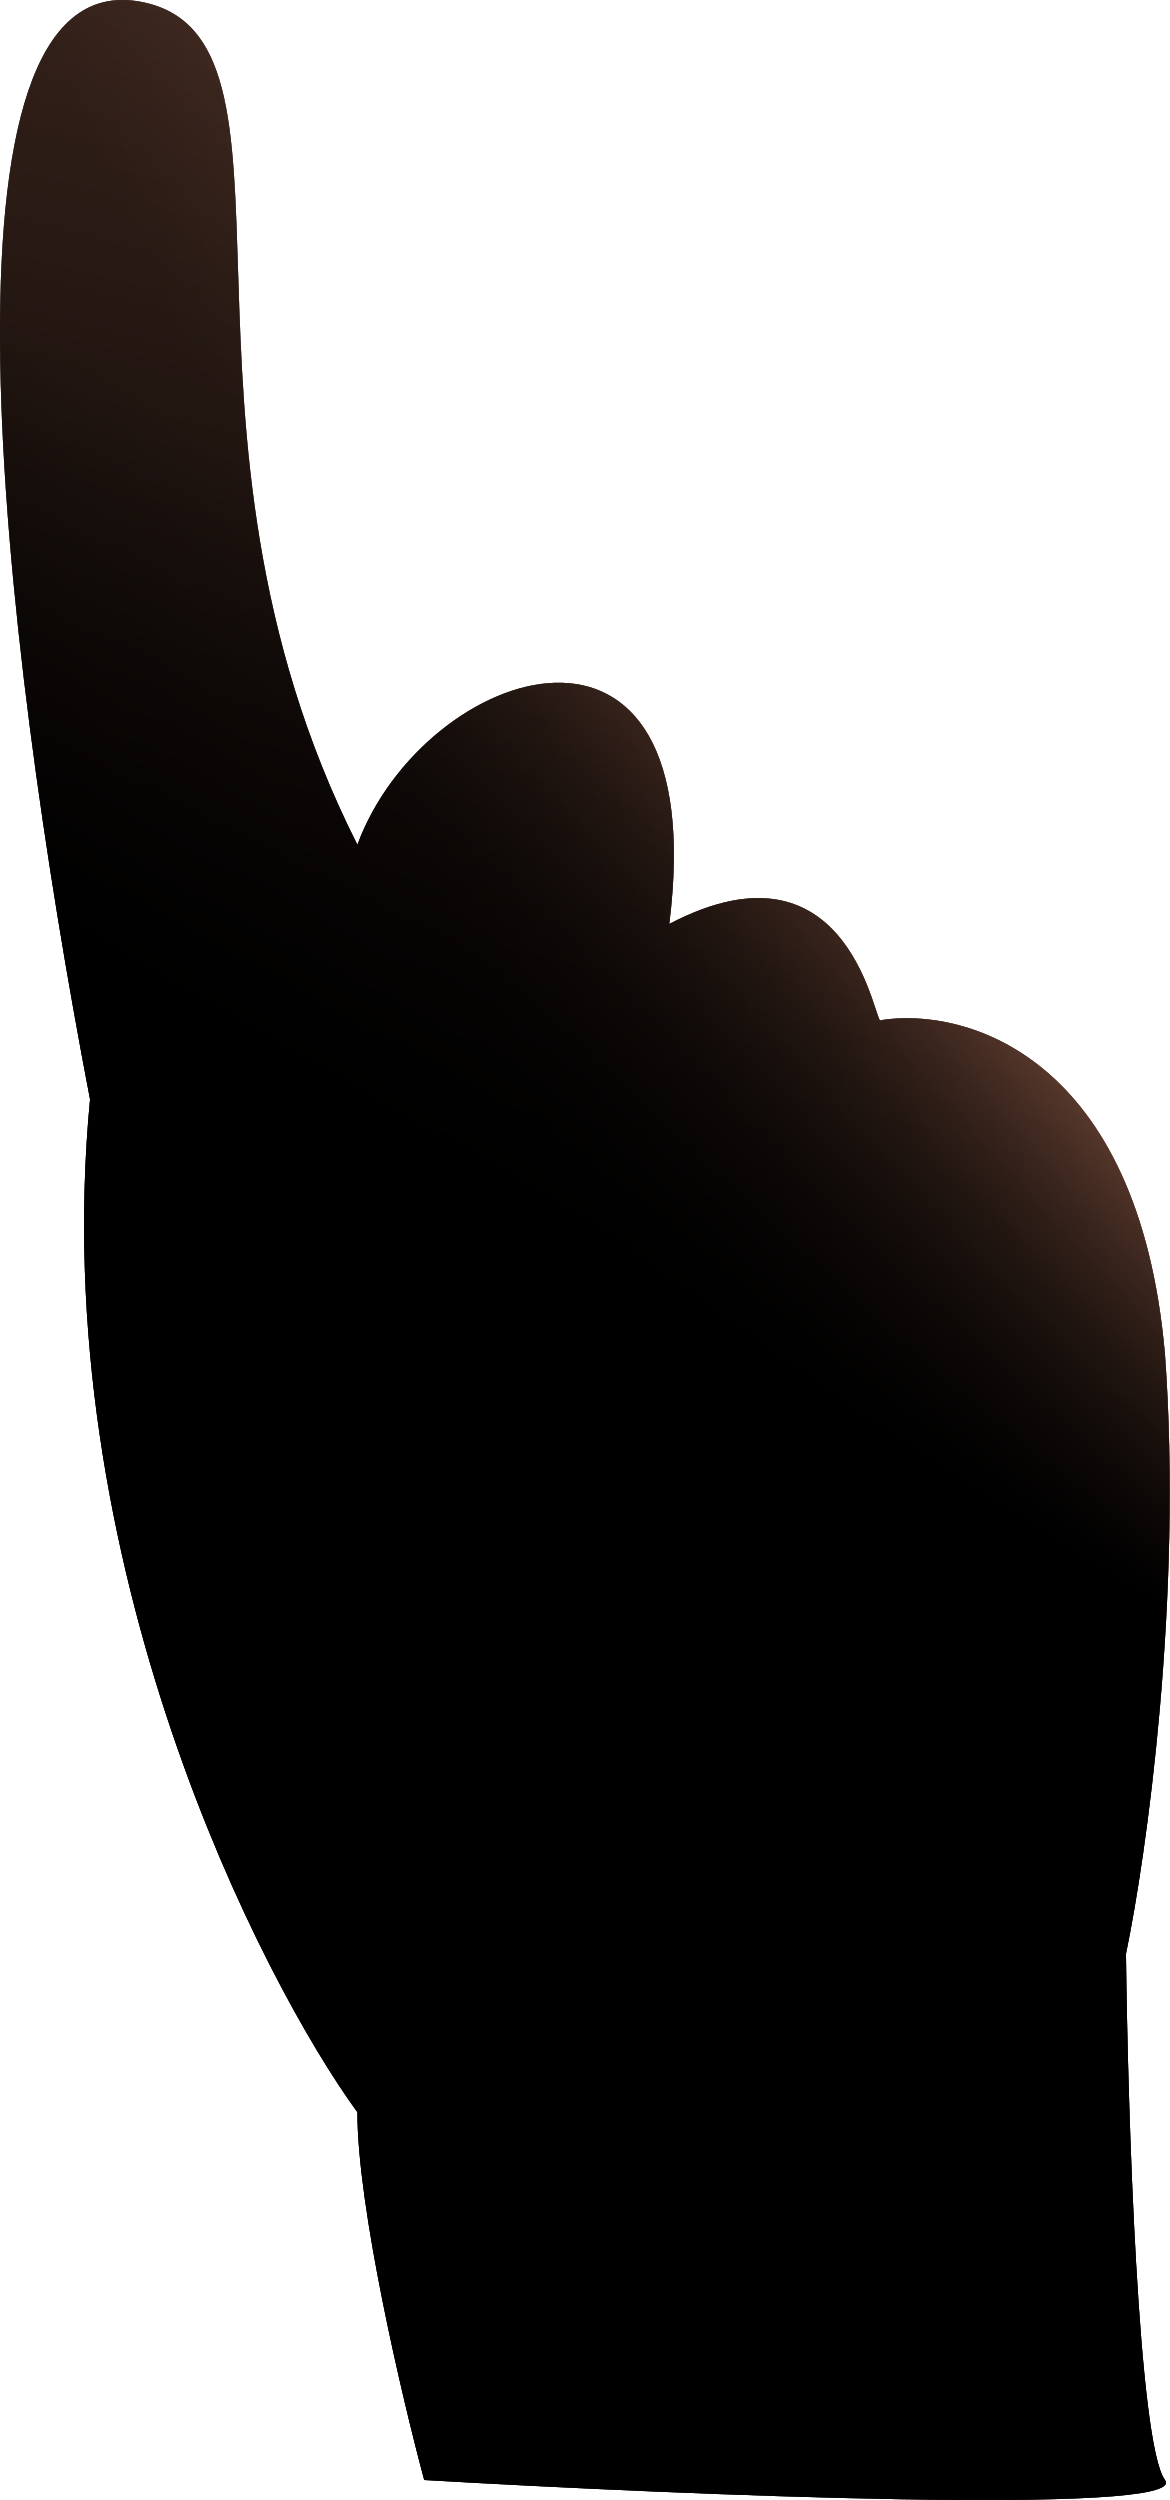
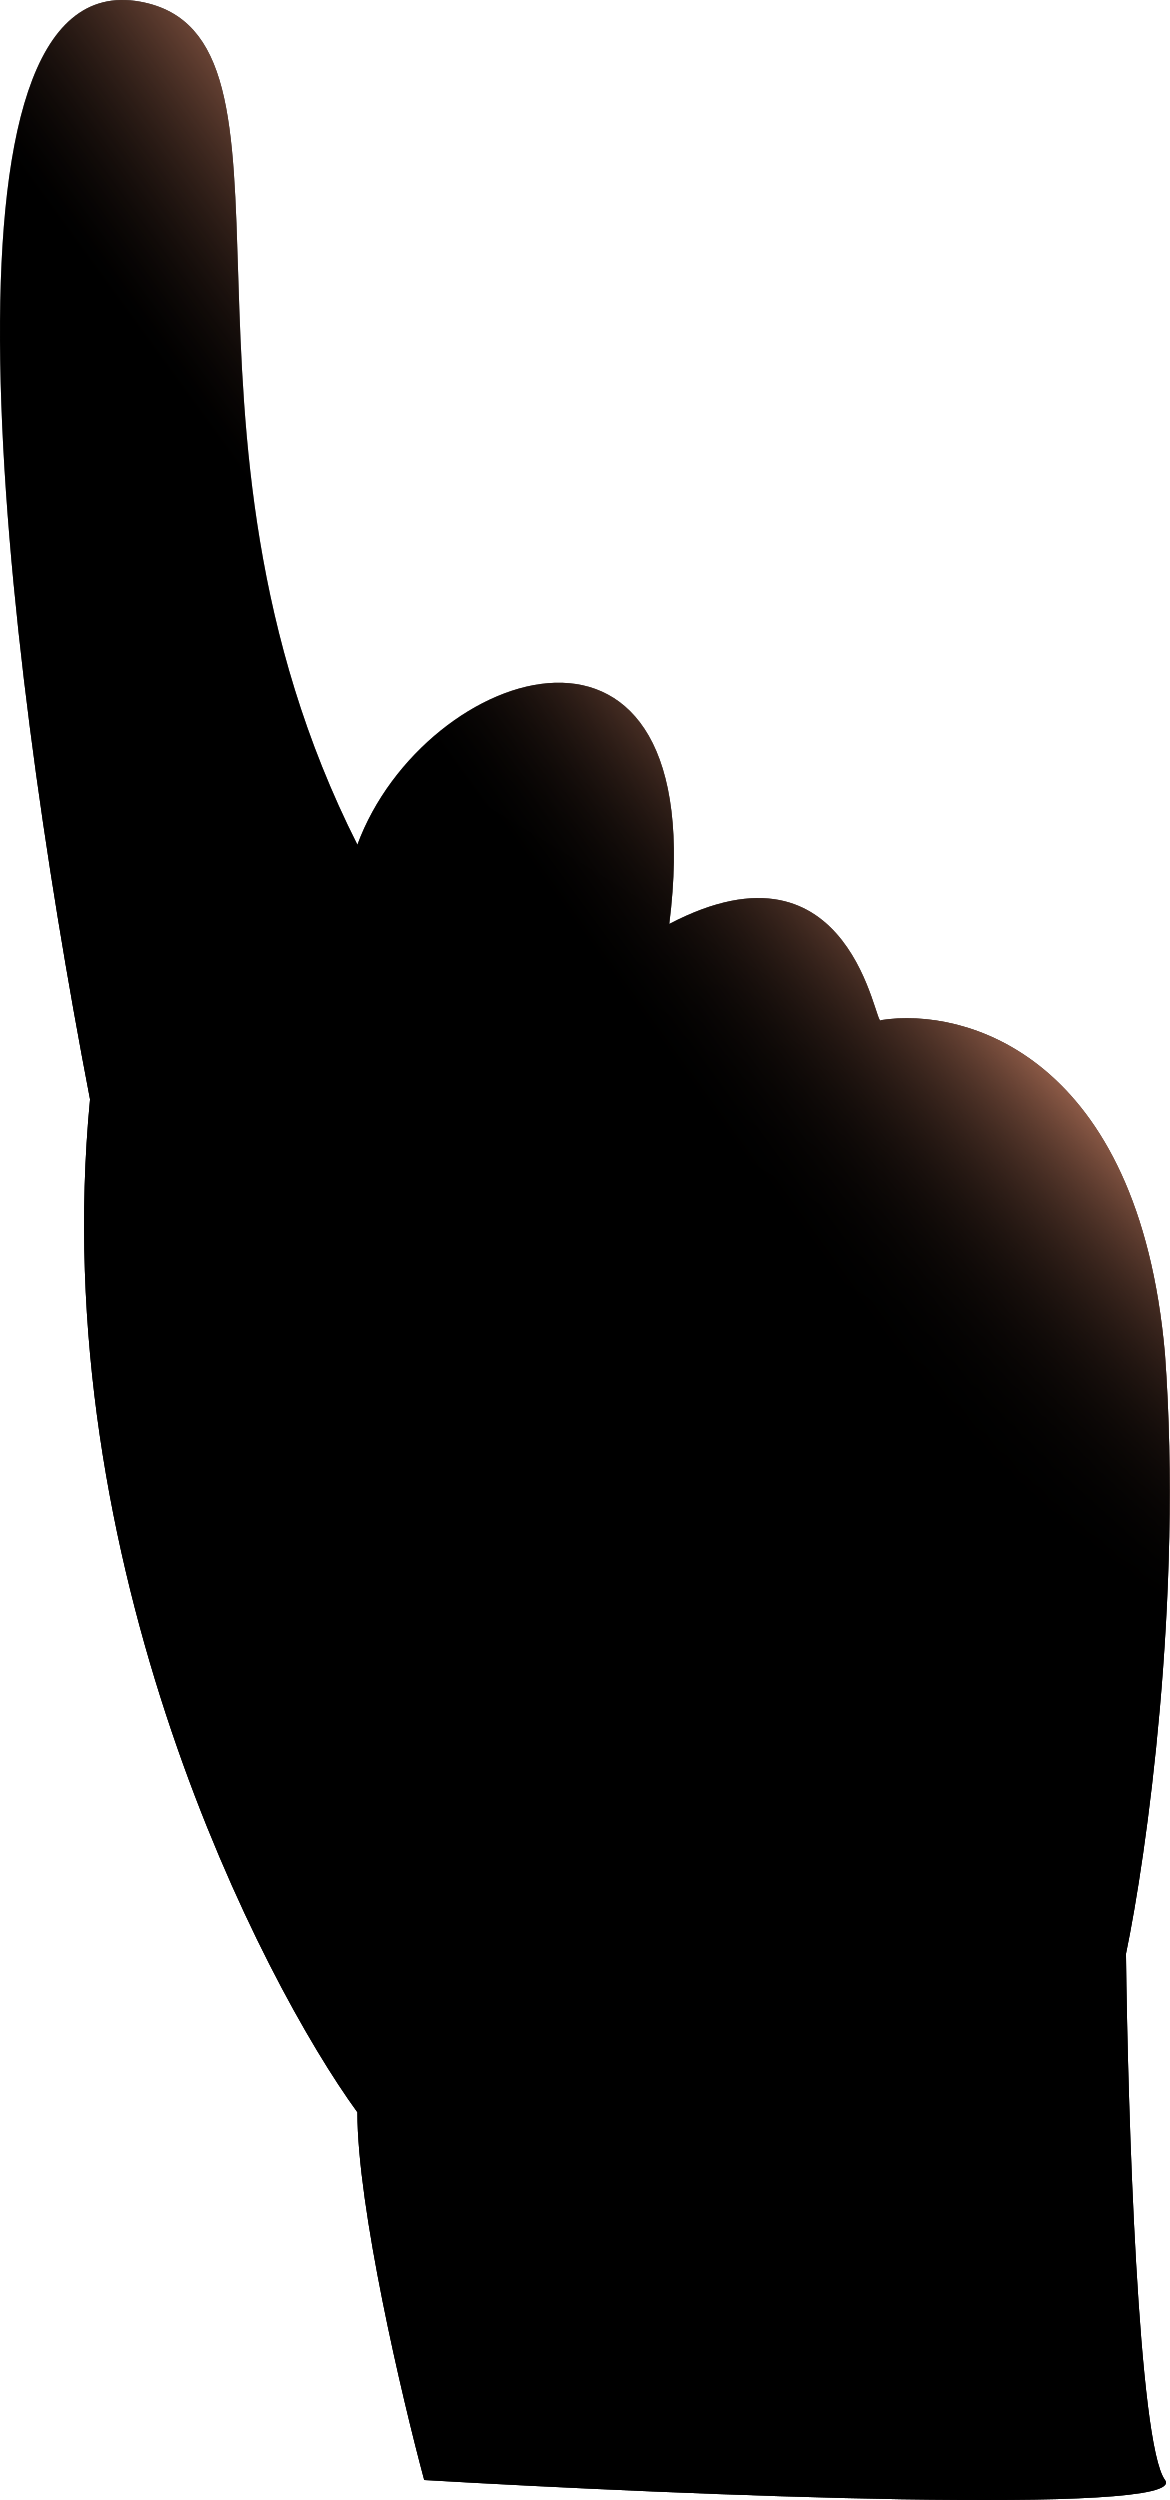
<svg xmlns="http://www.w3.org/2000/svg" width="51" height="109" viewBox="0 0 51 109" fill="none">
  <path d="M15.582 92.093C15.582 96.237 17.524 104.51 18.496 108.128C29.747 108.786 51.958 109.707 50.792 108.128C49.626 106.549 49.173 92.175 49.092 85.185C49.983 80.909 51.569 69.692 50.792 59.035C49.645 45.997 42.058 43.899 38.408 44.479C38.165 44.973 37.194 36.091 29.18 40.285C31.123 24.743 18.496 28.937 15.582 36.831C6.354 18.576 14.125 1.534 6.111 0.073C-3.359 -1.654 0.041 27.703 3.926 47.933C1.983 68.162 11.454 86.418 15.582 92.093Z" fill="black" />
  <path d="M15.582 92.093C15.582 96.237 17.524 104.51 18.496 108.128C29.747 108.786 51.958 109.707 50.792 108.128C49.626 106.549 49.173 92.175 49.092 85.185C49.983 80.909 51.569 69.692 50.792 59.035C49.645 45.997 42.058 43.899 38.408 44.479C38.165 44.973 37.194 36.091 29.18 40.285C31.123 24.743 18.496 28.937 15.582 36.831C6.354 18.576 14.125 1.534 6.111 0.073C-3.359 -1.654 0.041 27.703 3.926 47.933C1.983 68.162 11.454 86.418 15.582 92.093Z" fill="url(#paint0_linear)" />
  <path d="M15.582 92.093C15.582 96.237 17.524 104.51 18.496 108.128C29.747 108.786 51.958 109.707 50.792 108.128C49.626 106.549 49.173 92.175 49.092 85.185C49.983 80.909 51.569 69.692 50.792 59.035C49.645 45.997 42.058 43.899 38.408 44.479C38.165 44.973 37.194 36.091 29.18 40.285C31.123 24.743 18.496 28.937 15.582 36.831C6.354 18.576 14.125 1.534 6.111 0.073C-3.359 -1.654 0.041 27.703 3.926 47.933C1.983 68.162 11.454 86.418 15.582 92.093Z" fill="url(#paint1_linear)" />
-   <path d="M15.582 92.093C15.582 96.237 17.524 104.51 18.496 108.128C29.747 108.786 51.958 109.707 50.792 108.128C49.626 106.549 49.173 92.175 49.092 85.185C49.983 80.909 51.569 69.692 50.792 59.035C49.645 45.997 42.058 43.899 38.408 44.479C38.165 44.973 37.194 36.091 29.18 40.285C31.123 24.743 18.496 28.937 15.582 36.831C6.354 18.576 14.125 1.534 6.111 0.073C-3.359 -1.654 0.041 27.703 3.926 47.933C1.983 68.162 11.454 86.418 15.582 92.093Z" fill="url(#paint2_linear)" />
  <defs>
-     <linearGradient id="paint0_linear" x1="16" y1="32.5" x2="37" y2="22.5" gradientUnits="userSpaceOnUse">
+     <linearGradient id="paint0_linear" x1="21" y1="35" x2="32" y2="27" gradientUnits="userSpaceOnUse">
      <stop stop-opacity="0.25" />
      <stop offset="1" stop-color="#FCA27F" />
    </linearGradient>
-     <linearGradient id="paint1_linear" x1="-14" y1="65" x2="21.5" y2="-77" gradientUnits="userSpaceOnUse">
-       <stop stop-opacity="0.25" />
-       <stop offset="1" stop-color="#FCA27F" />
-     </linearGradient>
-     <linearGradient id="paint2_linear" x1="26" y1="29.5" x2="3" y2="67.5" gradientUnits="userSpaceOnUse">
+     <linearGradient id="paint1_linear" x1="26" y1="29.5" x2="3" y2="67.5" gradientUnits="userSpaceOnUse">
      <stop stop-opacity="0.25" />
      <stop offset="0.493" />
    </linearGradient>
  </defs>
</svg>
